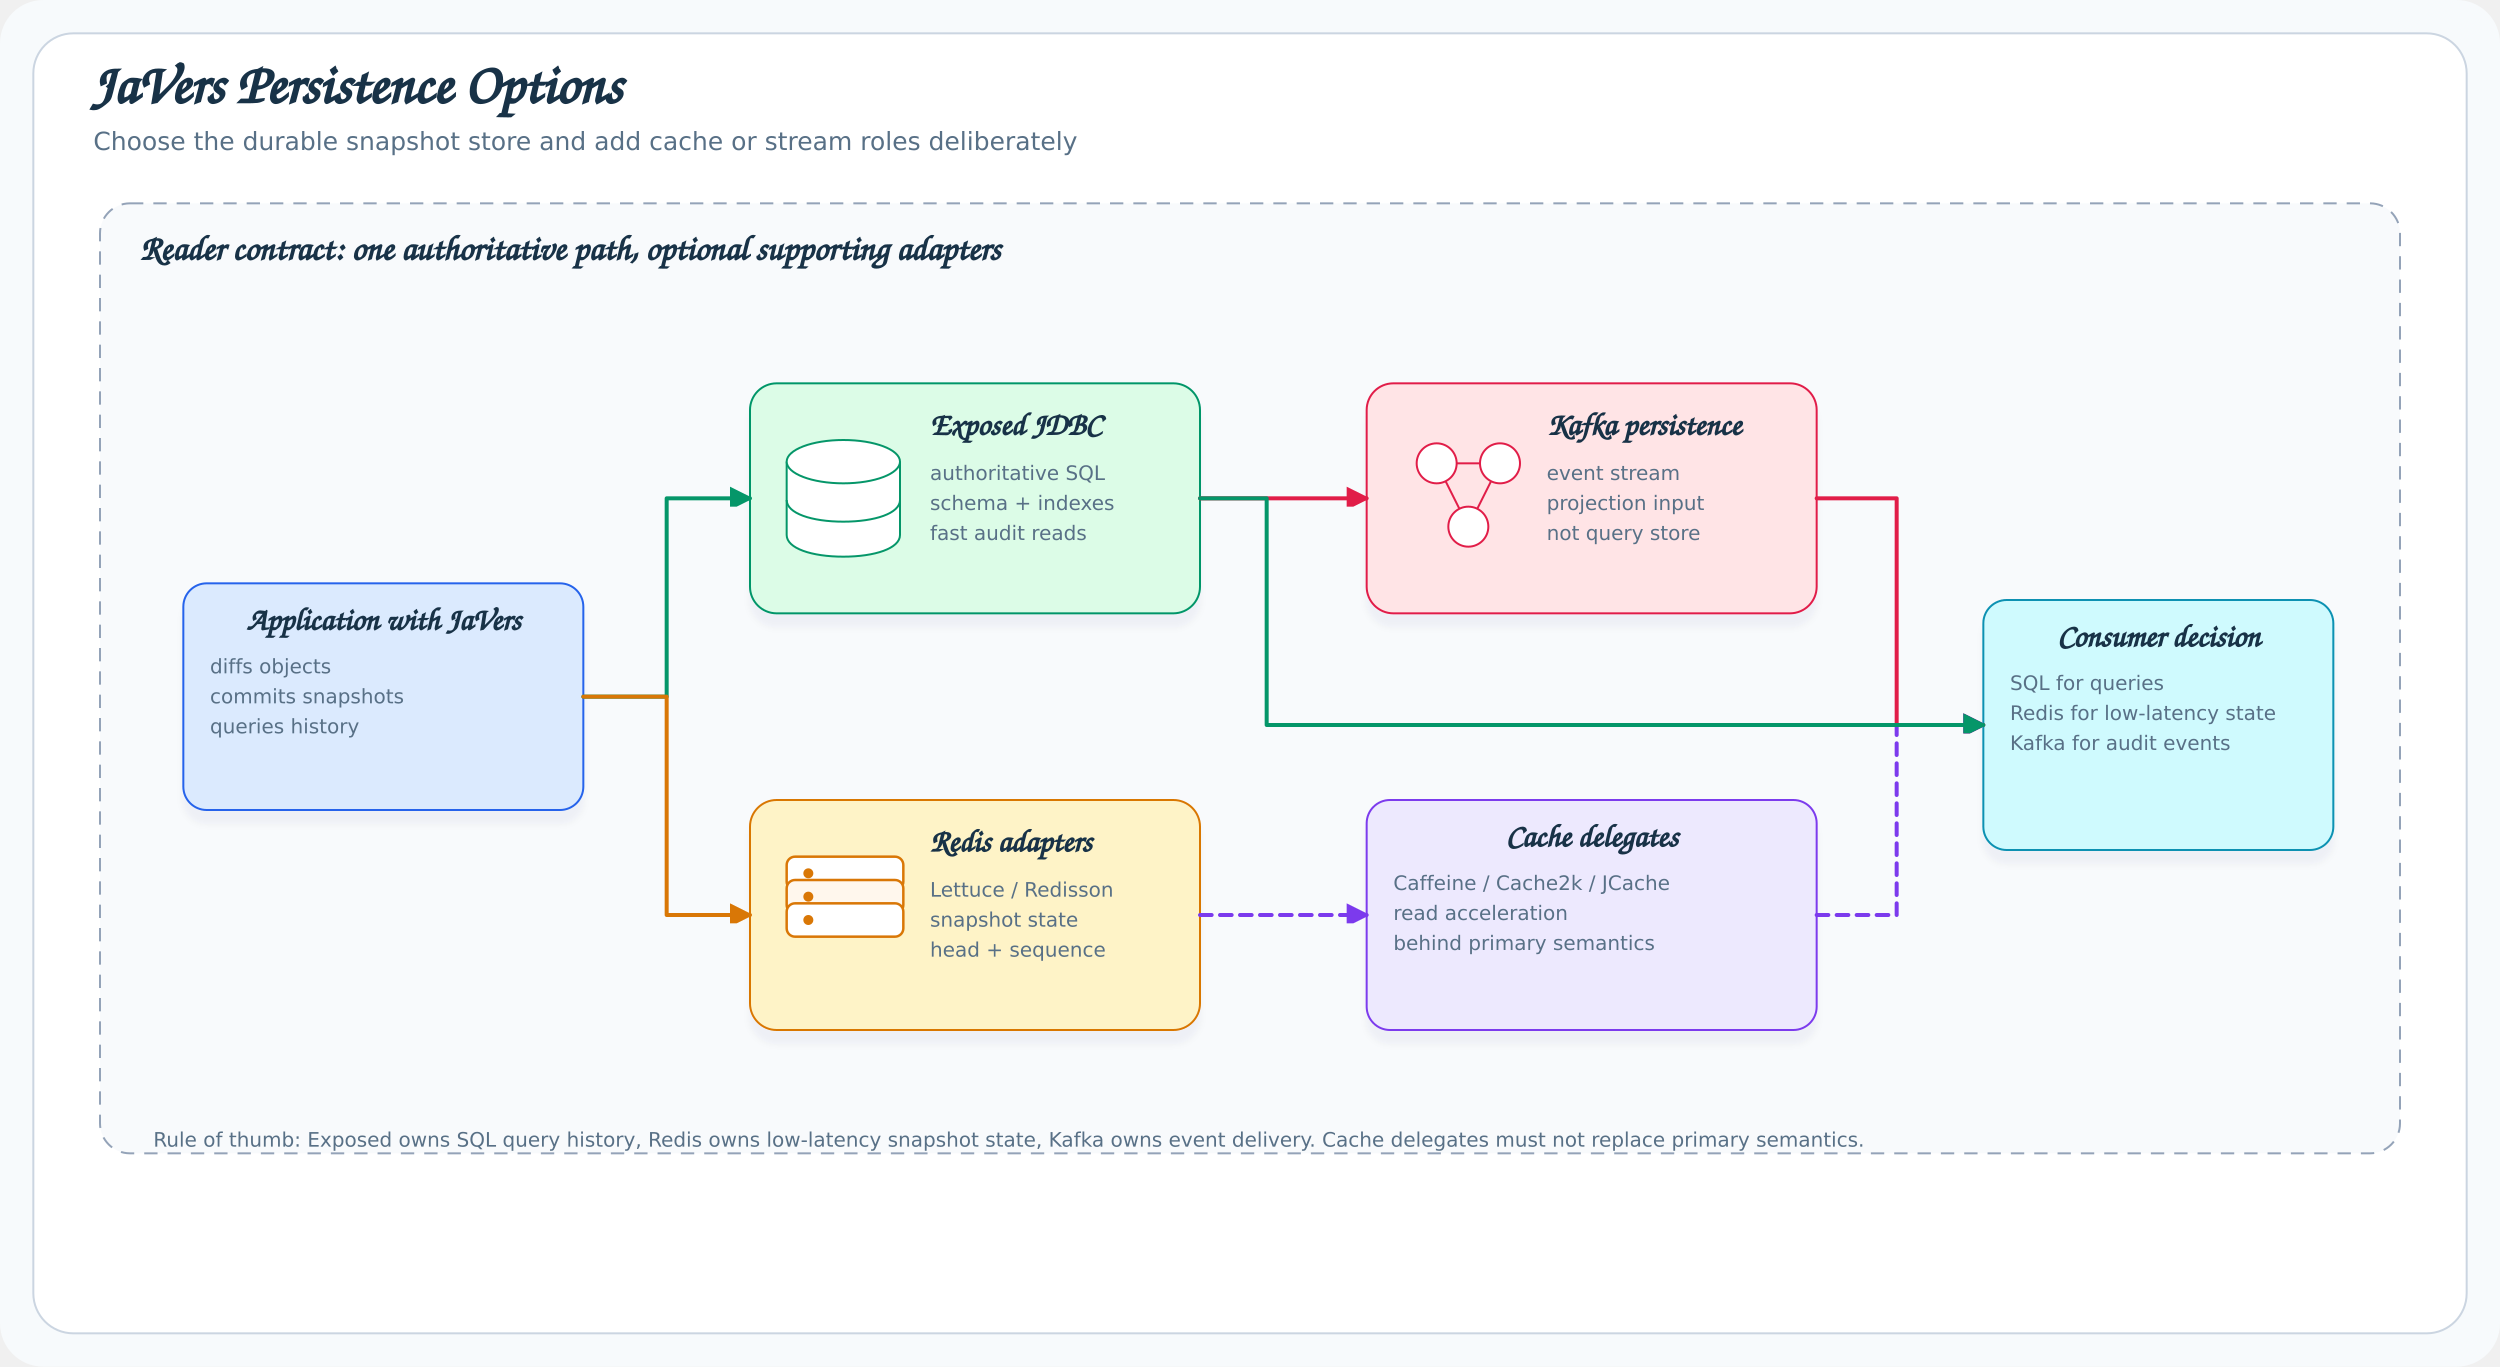
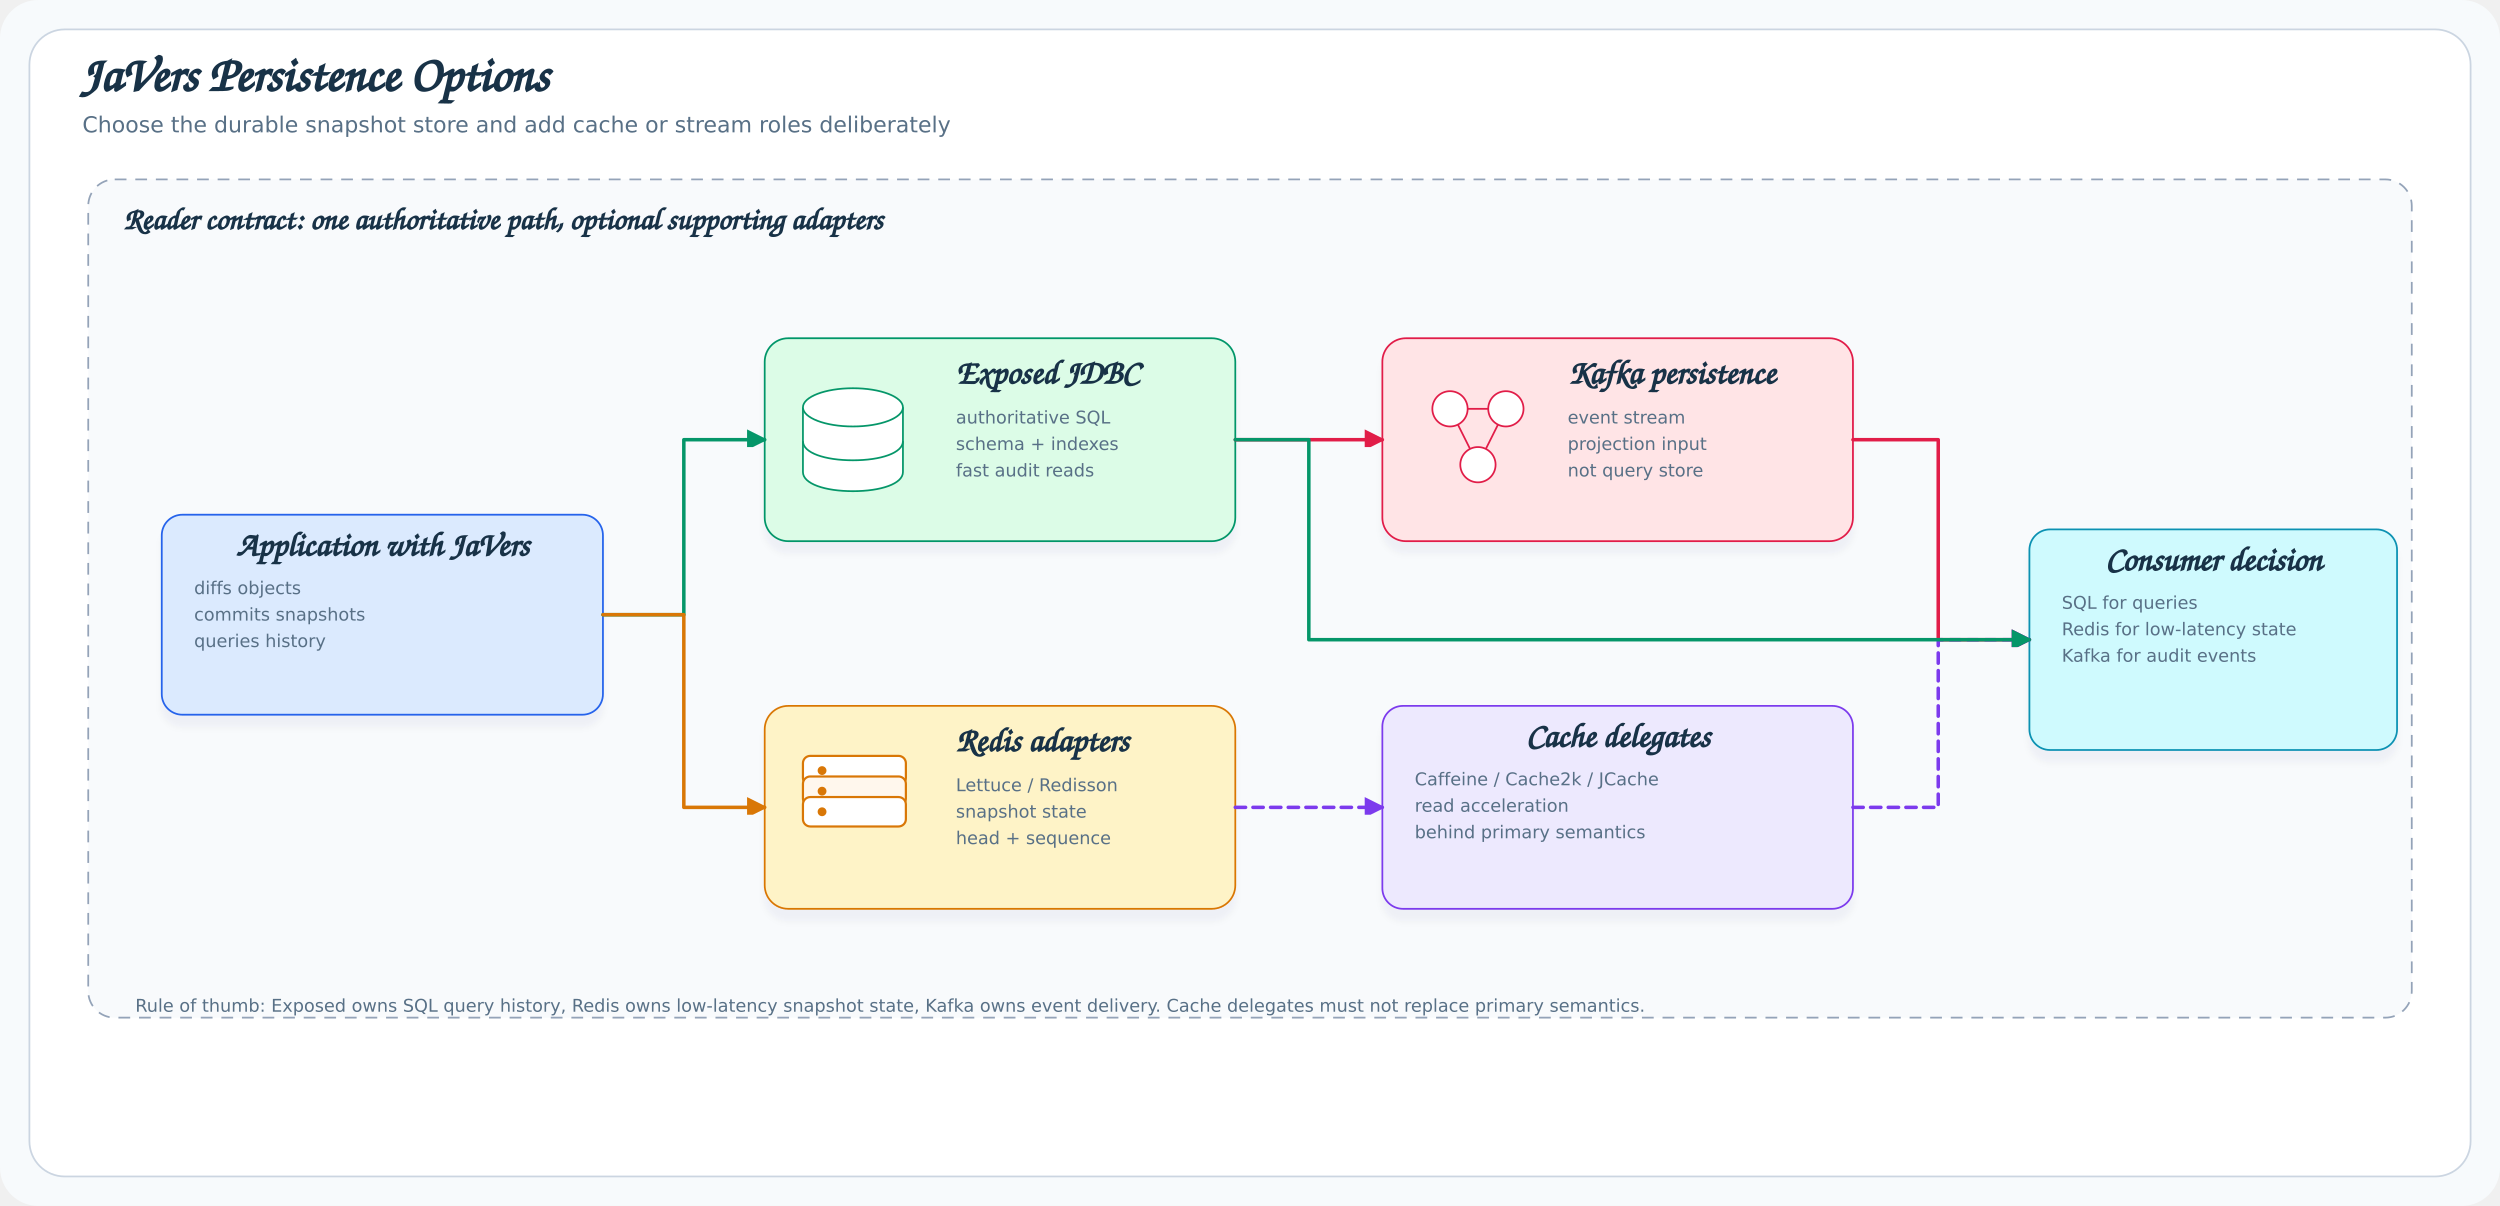
- <svg xmlns="http://www.w3.org/2000/svg" width="1500" height="820" viewBox="0 0 1500 820" role="img" aria-label="JaVers Persistence Options">
+ <svg xmlns="http://www.w3.org/2000/svg" width="1700" height="820" viewBox="0 0 1700 820" role="img" aria-label="JaVers Persistence Options">
  <defs>
    <filter id="softShadow" x="-20%" y="-20%" width="140%" height="140%">
      <feDropShadow dx="0" dy="8" stdDeviation="2" flood-color="#334155" flood-opacity="0.04" />
    </filter>
    <marker id="arrowBlue" markerUnits="userSpaceOnUse" markerWidth="12" markerHeight="12" refX="12" refY="7" orient="auto">
      <path d="M 0 0 L 14 7 L 0 14 Z" fill="#2563eb" stroke-dasharray="none" />
    </marker>
    <marker id="arrowGreen" markerUnits="userSpaceOnUse" markerWidth="12" markerHeight="12" refX="12" refY="7" orient="auto">
      <path d="M 0 0 L 14 7 L 0 14 Z" fill="#059669" stroke-dasharray="none" />
    </marker>
    <marker id="arrowAmber" markerUnits="userSpaceOnUse" markerWidth="12" markerHeight="12" refX="12" refY="7" orient="auto">
      <path d="M 0 0 L 14 7 L 0 14 Z" fill="#d97706" stroke-dasharray="none" />
    </marker>
    <marker id="arrowPurple" markerUnits="userSpaceOnUse" markerWidth="12" markerHeight="12" refX="12" refY="7" orient="auto">
      <path d="M 0 0 L 14 7 L 0 14 Z" fill="#7c3aed" stroke-dasharray="none" />
    </marker>
    <marker id="arrowRose" markerUnits="userSpaceOnUse" markerWidth="12" markerHeight="12" refX="12" refY="7" orient="auto">
      <path d="M 0 0 L 14 7 L 0 14 Z" fill="#e11d48" stroke-dasharray="none" />
    </marker>
    <marker id="arrowCyan" markerUnits="userSpaceOnUse" markerWidth="12" markerHeight="12" refX="12" refY="7" orient="auto">
      <path d="M 0 0 L 14 7 L 0 14 Z" fill="#0891b2" stroke-dasharray="none" />
    </marker>
    <style>
.title{font-family:'Architects Daughter', 'Comic Sans MS', cursive;font-size:34px;fill:#183247;font-weight:700}
.subtitle{font-family:'Comic Mono', 'Comic Sans MS', 'DejaVu Sans', sans-serif;font-size:15px;fill:#587086}
- .label{font-family:'Architects Daughter','Comic Sans MS',cursive;font-size:19px;fill:#183247;font-weight:700}
+ .label{font-family:'Architects Daughter','Comic Sans MS',cursive;font-size:23px;fill:#183247;font-weight:700}
.small{font-family:'Comic Mono', 'Comic Sans MS', 'DejaVu Sans', sans-serif;font-size:12px;fill:#587086}
.tiny{font-family:'Comic Mono', 'Comic Sans MS', 'DejaVu Sans', sans-serif;font-size:11px;fill:#587086}
.lane{font-family:'Architects Daughter', 'Comic Sans MS', cursive;font-size:21px;fill:#183247;font-weight:700}
</style>
  </defs>
-   <rect x="0" y="0" width="1500" height="820" rx="26" fill="#f7fafc" />
-   <rect x="20" y="20" width="1460" height="780" rx="24" fill="#ffffff" stroke="#cbd5e1" stroke-width="1.2" />
+   <rect x="0" y="0" width="1700" height="820" rx="26" fill="#f7fafc" />
+   <rect x="20" y="20" width="1660" height="780" rx="24" fill="#ffffff" stroke="#cbd5e1" stroke-width="1.2" />
  <text class="title" x="54" y="62">JaVers Persistence Options</text>
  <text class="subtitle" x="56" y="90">Choose the durable snapshot store and add cache or stream roles deliberately</text>
-   <rect x="60" y="122" width="1380" height="570" rx="18" fill="#f8fafc" stroke="#94a3b8" stroke-width="1.2" stroke-dasharray="8 6" />
+   <rect x="60" y="122" width="1580" height="570" rx="18" fill="#f8fafc" stroke="#94a3b8" stroke-width="1.2" stroke-dasharray="8 6" />
  <text class="lane" x="84" y="156">Reader contract: one authoritative path, optional supporting adapters</text>
  <g transform="translate(0,50)">
-     <rect x="110" y="300" width="240" height="136" rx="14" fill="#dbeafe" stroke="#2563eb" stroke-width="1.2" filter="url(#softShadow)" />
-     <text class="label" x="230.0" y="328" text-anchor="middle">Application with JaVers</text>
-     <text class="small" x="126" y="354">diffs objects</text>
-     <text class="small" x="126" y="372">commits snapshots</text>
-     <text class="small" x="126" y="390">queries history</text>
-     <rect x="450" y="180" width="270" height="138" rx="16" fill="#dcfce7" stroke="#059669" stroke-width="1.2" filter="url(#softShadow)" />
-     <path d="M 472,227.0 v44 c0,8 15,13 34,13 s34,-5 34,-13 v-44" fill="#ffffff" stroke="#059669" stroke-width="1.2" />
-     <ellipse cx="506" cy="227.0" rx="34" ry="13" fill="#ffffff" stroke="#059669" stroke-width="1.2" />
-     <path d="M 472,250.0 c0,8 15,13 34,13 s34,-5 34,-13" fill="none" stroke="#059669" stroke-width="1.2" />
-     <text class="label" x="558" y="211">Exposed JDBC</text>
-     <text class="small" x="558" y="238">authoritative SQL</text>
-     <text class="small" x="558" y="256">schema + indexes</text>
-     <text class="small" x="558" y="274">fast audit reads</text>
-     <rect x="450" y="430" width="270" height="138" rx="16" fill="#fef3c7" stroke="#d97706" stroke-width="1.2" filter="url(#softShadow)" />
-     <rect x="472" y="464.0" width="70" height="20" rx="5" fill="#ffffff" stroke="#d97706" stroke-width="1.5" />
-     <circle cx="485" cy="474.0" r="3" fill="#d97706" />
-     <rect x="472" y="478.0" width="70" height="20" rx="5" fill="#fff7ed" stroke="#d97706" stroke-width="1.5" />
-     <circle cx="485" cy="488.0" r="3" fill="#d97706" />
-     <rect x="472" y="492.0" width="70" height="20" rx="5" fill="#ffffff" stroke="#d97706" stroke-width="1.5" />
-     <circle cx="485" cy="502.0" r="3" fill="#d97706" />
-     <text class="label" x="558" y="461">Redis adapters</text>
-     <text class="small" x="558" y="488">Lettuce / Redisson</text>
-     <text class="small" x="558" y="506">snapshot state</text>
-     <text class="small" x="558" y="524">head + sequence</text>
-     <rect x="820" y="180" width="270" height="138" rx="16" fill="#ffe4e6" stroke="#e11d48" stroke-width="1.2" filter="url(#softShadow)" />
-     <path d="M 862,228.0 L 900,228.0" stroke="#e11d48" stroke-width="1.2" stroke-linecap="round" />
-     <path d="M 862,228.0 L 881,266.0" stroke="#e11d48" stroke-width="1.2" stroke-linecap="round" />
-     <path d="M 900,228.0 L 881,266.0" stroke="#e11d48" stroke-width="1.2" stroke-linecap="round" />
-     <circle cx="862" cy="228.0" r="12" fill="#ffffff" stroke="#e11d48" stroke-width="1.2" />
-     <circle cx="900" cy="228.0" r="12" fill="#ffffff" stroke="#e11d48" stroke-width="1.2" />
-     <circle cx="881" cy="266.0" r="12" fill="#ffffff" stroke="#e11d48" stroke-width="1.2" />
-     <text class="label" x="928" y="211">Kafka persistence</text>
-     <text class="small" x="928" y="238">event stream</text>
-     <text class="small" x="928" y="256">projection input</text>
-     <text class="small" x="928" y="274">not query store</text>
-     <rect x="820" y="430" width="270" height="138" rx="14" fill="#ede9fe" stroke="#7c3aed" stroke-width="1.2" filter="url(#softShadow)" />
-     <text class="label" x="955.0" y="458" text-anchor="middle">Cache delegates</text>
-     <text class="small" x="836" y="484">Caffeine / Cache2k / JCache</text>
-     <text class="small" x="836" y="502">read acceleration</text>
-     <text class="small" x="836" y="520">behind primary semantics</text>
-     <rect x="1190" y="310" width="210" height="150" rx="14" fill="#cffafe" stroke="#0891b2" stroke-width="1.2" filter="url(#softShadow)" />
-     <text class="label" x="1295.0" y="338" text-anchor="middle">Consumer decision</text>
-     <text class="small" x="1206" y="364">SQL for queries</text>
-     <text class="small" x="1206" y="382">Redis for low-latency state</text>
-     <text class="small" x="1206" y="400">Kafka for audit events</text>
-     <path d="M 350,368 L 400,368 L 400,249 L 450,249" fill="none" stroke="#059669" stroke-width="2.4" stroke-linecap="round" stroke-linejoin="round" marker-end="url(#arrowGreen)" />
-     <path d="M 350,368 L 400,368 L 400,499 L 450,499" fill="none" stroke="#d97706" stroke-width="2.4" stroke-linecap="round" stroke-linejoin="round" marker-end="url(#arrowAmber)" />
-     <path d="M 720,249 L 820,249" fill="none" stroke="#e11d48" stroke-width="2.4" stroke-linecap="round" stroke-linejoin="round" marker-end="url(#arrowRose)" />
-     <path d="M 720,499 L 820,499" fill="none" stroke="#7c3aed" stroke-width="2.4" stroke-linecap="round" stroke-linejoin="round" marker-end="url(#arrowPurple)" stroke-dasharray="7 5" />
-     <path d="M 1090,249 L 1138,249 L 1138,385 L 1190,385" fill="none" stroke="#e11d48" stroke-width="2.4" stroke-linecap="round" stroke-linejoin="round" marker-end="url(#arrowRose)" />
-     <path d="M 1090,499 L 1138,499 L 1138,385 L 1190,385" fill="none" stroke="#7c3aed" stroke-width="2.4" stroke-linecap="round" stroke-linejoin="round" marker-end="url(#arrowPurple)" stroke-dasharray="7 5" />
-     <path d="M 720,249 L 760,249 L 760,385 L 1190,385" fill="none" stroke="#059669" stroke-width="2.4" stroke-linecap="round" stroke-linejoin="round" marker-end="url(#arrowGreen)" />
+     <rect x="110" y="300" width="300" height="136" rx="14" fill="#dbeafe" stroke="#2563eb" stroke-width="1.2" filter="url(#softShadow)" />
+     <text class="label" x="260.0" y="328" text-anchor="middle">Application with JaVers</text>
+     <text class="small" x="132" y="354">diffs objects</text>
+     <text class="small" x="132" y="372">commits snapshots</text>
+     <text class="small" x="132" y="390">queries history</text>
+     <rect x="520" y="180" width="320" height="138" rx="16" fill="#dcfce7" stroke="#059669" stroke-width="1.2" filter="url(#softShadow)" />
+     <path d="M 546,227.0 v44 c0,8 15,13 34,13 s34,-5 34,-13 v-44" fill="#ffffff" stroke="#059669" stroke-width="1.2" />
+     <ellipse cx="580" cy="227.0" rx="34" ry="13" fill="#ffffff" stroke="#059669" stroke-width="1.2" />
+     <path d="M 546,250.0 c0,8 15,13 34,13 s34,-5 34,-13" fill="none" stroke="#059669" stroke-width="1.2" />
+     <text class="label" x="650" y="211">Exposed JDBC</text>
+     <text class="small" x="650" y="238">authoritative SQL</text>
+     <text class="small" x="650" y="256">schema + indexes</text>
+     <text class="small" x="650" y="274">fast audit reads</text>
+     <rect x="520" y="430" width="320" height="138" rx="16" fill="#fef3c7" stroke="#d97706" stroke-width="1.2" filter="url(#softShadow)" />
+     <rect x="546" y="464.0" width="70" height="20" rx="5" fill="#ffffff" stroke="#d97706" stroke-width="1.5" />
+     <circle cx="559" cy="474.0" r="3" fill="#d97706" />
+     <rect x="546" y="478.0" width="70" height="20" rx="5" fill="#fff7ed" stroke="#d97706" stroke-width="1.5" />
+     <circle cx="559" cy="488.0" r="3" fill="#d97706" />
+     <rect x="546" y="492.0" width="70" height="20" rx="5" fill="#ffffff" stroke="#d97706" stroke-width="1.5" />
+     <circle cx="559" cy="502.0" r="3" fill="#d97706" />
+     <text class="label" x="650" y="461">Redis adapters</text>
+     <text class="small" x="650" y="488">Lettuce / Redisson</text>
+     <text class="small" x="650" y="506">snapshot state</text>
+     <text class="small" x="650" y="524">head + sequence</text>
+     <rect x="940" y="180" width="320" height="138" rx="16" fill="#ffe4e6" stroke="#e11d48" stroke-width="1.2" filter="url(#softShadow)" />
+     <path d="M 986,228.0 L 1024,228.0" stroke="#e11d48" stroke-width="1.2" stroke-linecap="round" />
+     <path d="M 986,228.0 L 1005,266.0" stroke="#e11d48" stroke-width="1.2" stroke-linecap="round" />
+     <path d="M 1024,228.0 L 1005,266.0" stroke="#e11d48" stroke-width="1.2" stroke-linecap="round" />
+     <circle cx="986" cy="228.0" r="12" fill="#ffffff" stroke="#e11d48" stroke-width="1.2" />
+     <circle cx="1024" cy="228.0" r="12" fill="#ffffff" stroke="#e11d48" stroke-width="1.2" />
+     <circle cx="1005" cy="266.0" r="12" fill="#ffffff" stroke="#e11d48" stroke-width="1.2" />
+     <text class="label" x="1066" y="211">Kafka persistence</text>
+     <text class="small" x="1066" y="238">event stream</text>
+     <text class="small" x="1066" y="256">projection input</text>
+     <text class="small" x="1066" y="274">not query store</text>
+     <rect x="940" y="430" width="320" height="138" rx="14" fill="#ede9fe" stroke="#7c3aed" stroke-width="1.2" filter="url(#softShadow)" />
+     <text class="label" x="1100.0" y="458" text-anchor="middle">Cache delegates</text>
+     <text class="small" x="962" y="484">Caffeine / Cache2k / JCache</text>
+     <text class="small" x="962" y="502">read acceleration</text>
+     <text class="small" x="962" y="520">behind primary semantics</text>
+     <rect x="1380" y="310" width="250" height="150" rx="14" fill="#cffafe" stroke="#0891b2" stroke-width="1.2" filter="url(#softShadow)" />
+     <text class="label" x="1505.0" y="338" text-anchor="middle">Consumer decision</text>
+     <text class="small" x="1402" y="364">SQL for queries</text>
+     <text class="small" x="1402" y="382">Redis for low-latency state</text>
+     <text class="small" x="1402" y="400">Kafka for audit events</text>
+     <path d="M 410,368 L 465,368 L 465,249 L 520,249" fill="none" stroke="#059669" stroke-width="2.4" stroke-linecap="round" stroke-linejoin="round" marker-end="url(#arrowGreen)" />
+     <path d="M 410,368 L 465,368 L 465,499 L 520,499" fill="none" stroke="#d97706" stroke-width="2.4" stroke-linecap="round" stroke-linejoin="round" marker-end="url(#arrowAmber)" />
+     <path d="M 840,249 L 940,249" fill="none" stroke="#e11d48" stroke-width="2.4" stroke-linecap="round" stroke-linejoin="round" marker-end="url(#arrowRose)" />
+     <path d="M 840,499 L 940,499" fill="none" stroke="#7c3aed" stroke-width="2.4" stroke-linecap="round" stroke-linejoin="round" marker-end="url(#arrowPurple)" stroke-dasharray="7 5" />
+     <path d="M 1260,249 L 1318,249 L 1318,385 L 1380,385" fill="none" stroke="#e11d48" stroke-width="2.4" stroke-linecap="round" stroke-linejoin="round" marker-end="url(#arrowRose)" />
+     <path d="M 1260,499 L 1318,499 L 1318,385 L 1380,385" fill="none" stroke="#7c3aed" stroke-width="2.4" stroke-linecap="round" stroke-linejoin="round" marker-end="url(#arrowPurple)" stroke-dasharray="7 5" />
+     <path d="M 840,249 L 890,249 L 890,385 L 1380,385" fill="none" stroke="#059669" stroke-width="2.4" stroke-linecap="round" stroke-linejoin="round" marker-end="url(#arrowGreen)" />
  </g>
  <text class="small" x="92" y="688">Rule of thumb: Exposed owns SQL query history, Redis owns low-latency snapshot state, Kafka owns event delivery. Cache delegates must not replace primary semantics.</text>
</svg>
